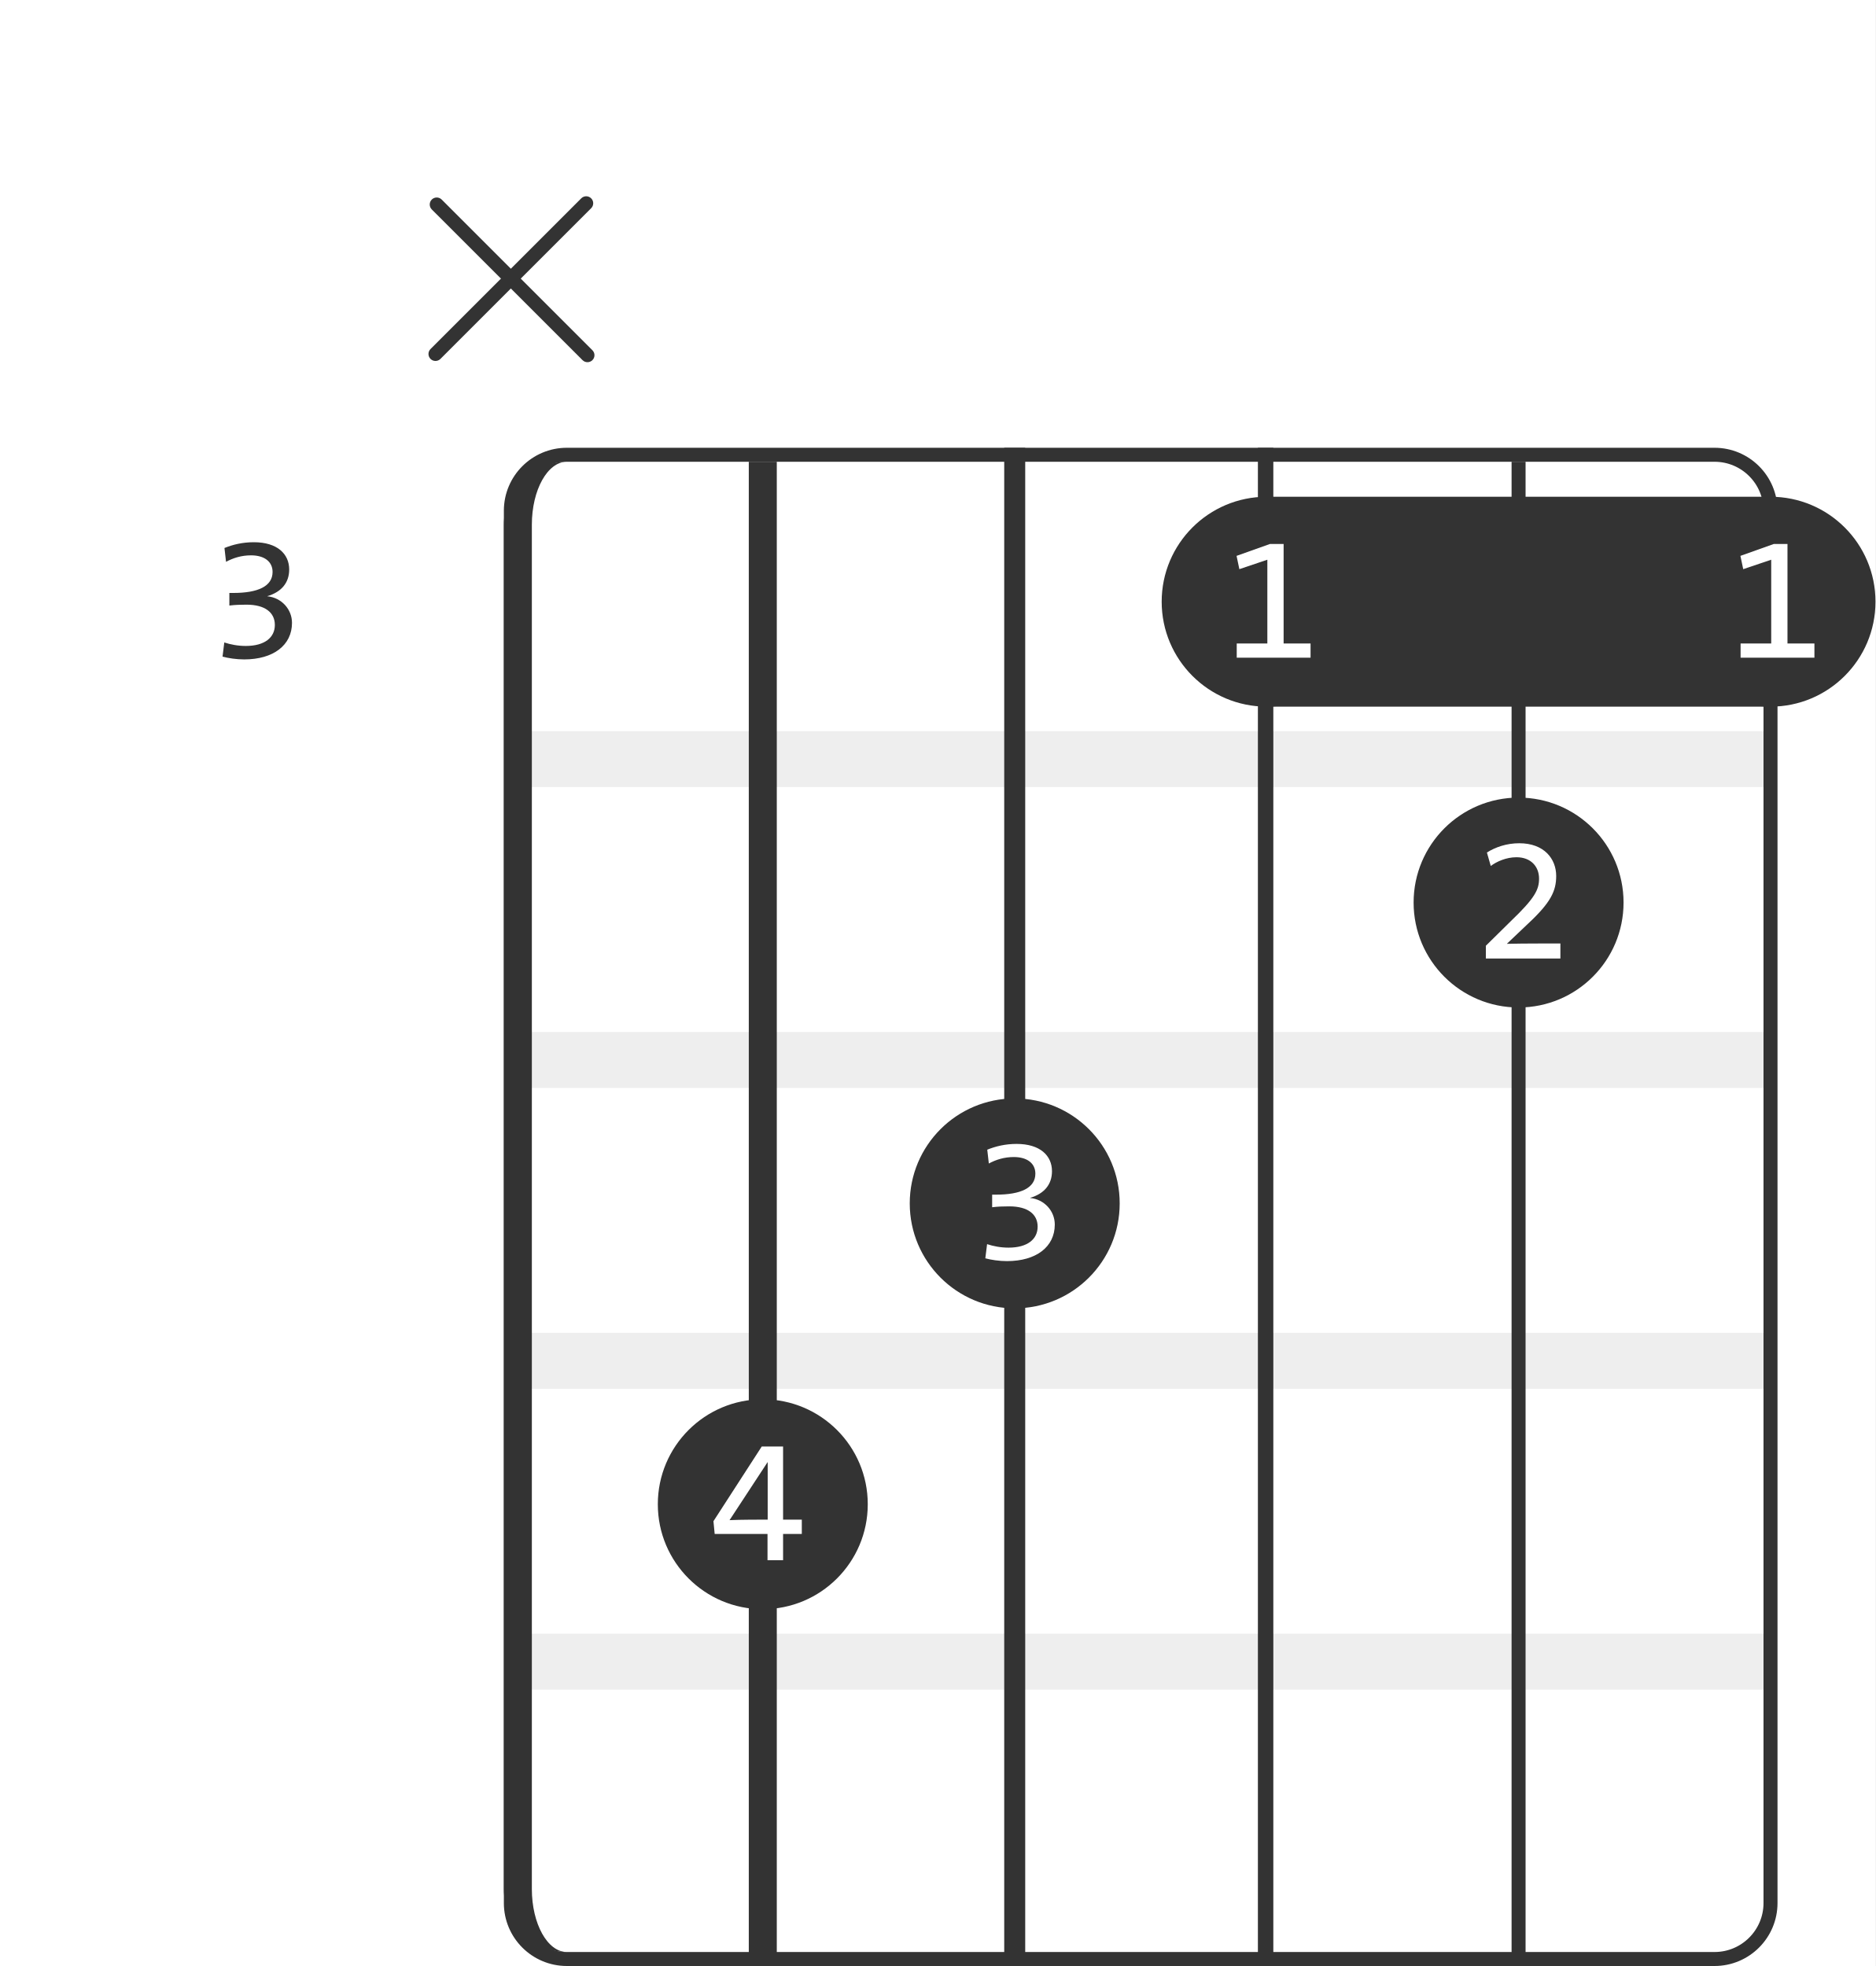
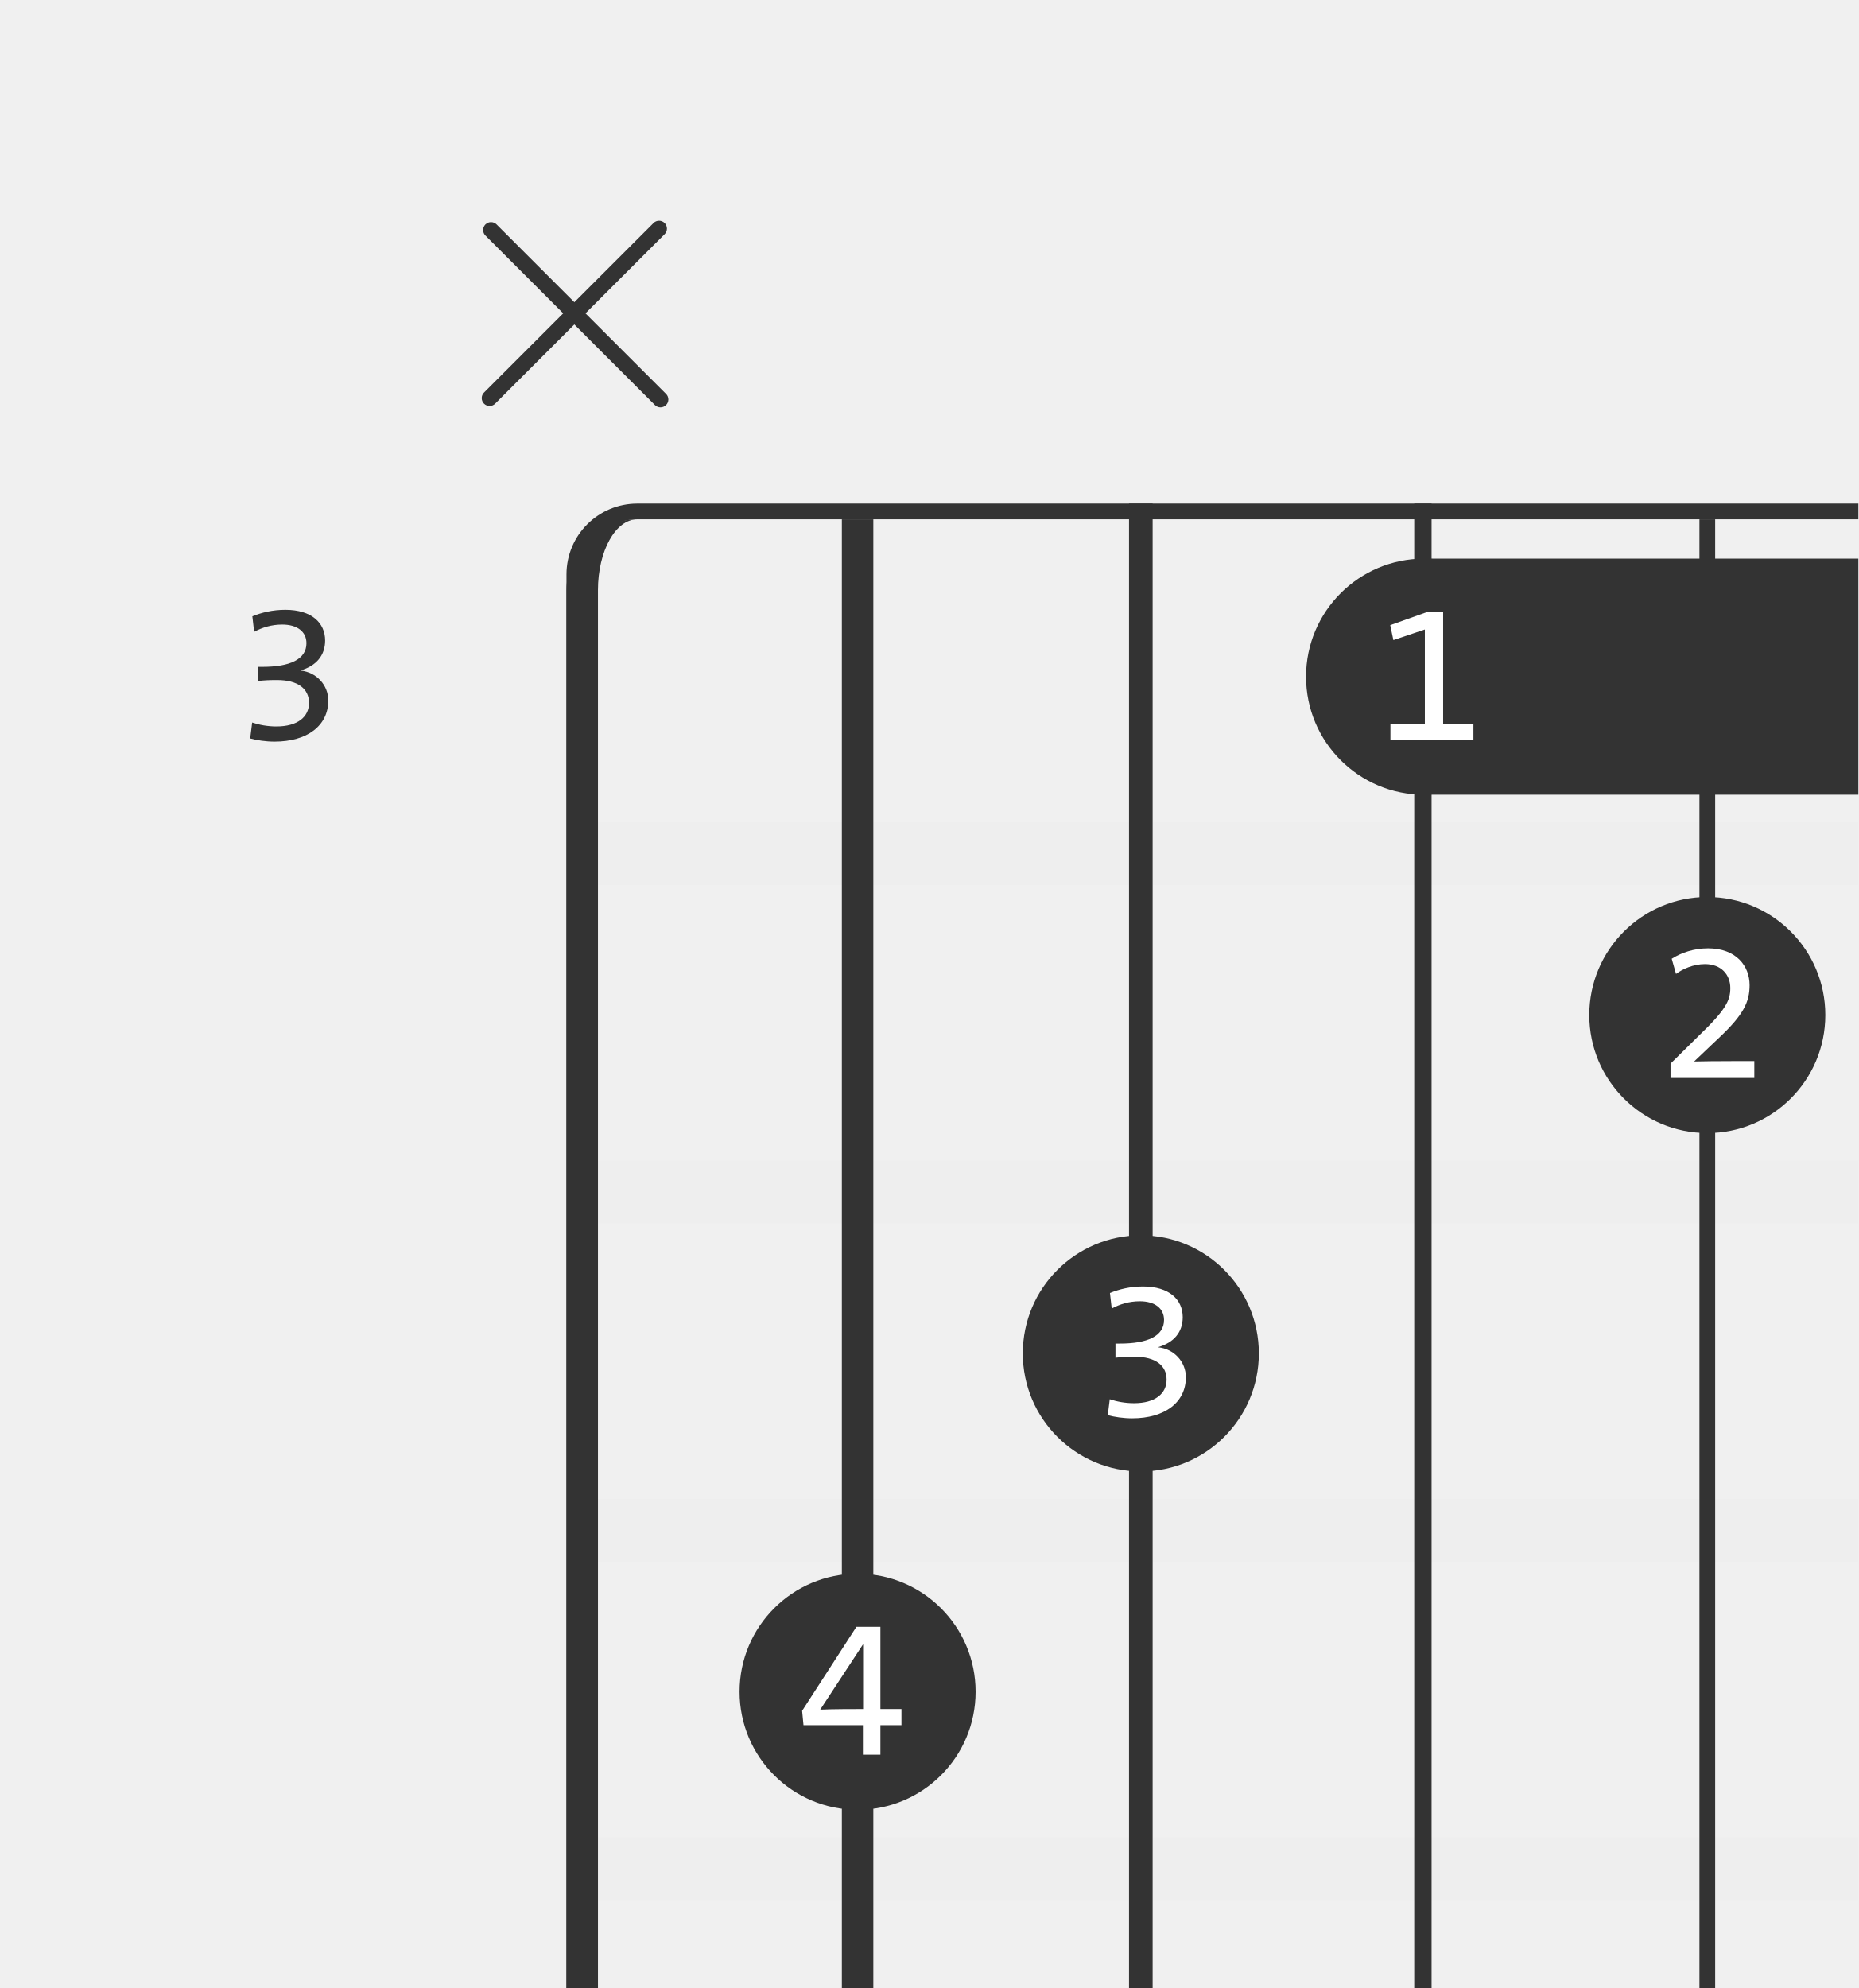
<svg xmlns="http://www.w3.org/2000/svg" xmlns:xlink="http://www.w3.org/1999/xlink" version="1.1">
  <defs>
    <symbol id="circle-1-black">
      <svg width="30" height="30" viewBox="0 0 30 30">
        <polygon fill="#333" points="21.275 23 10.725 23 10.725 20.975 15.1 20.975 15.1 9 11.1 10.35 10.7 8.45 15.475 6.75 17.425 6.75 17.425 20.975 21.275 20.975" />
      </svg>
    </symbol>
    <symbol id="circle-2-black">
      <svg width="30" height="30" viewBox="0 0 30 30">
        <path fill="#333" d="M10.975,17 L0.325,17 L0.325,15.175 L3.9,11.65 C7.35,8.35 7.925,7.15 7.925,5.575 C7.925,3.875 6.775,2.525 4.7,2.525 C3.225,2.525 1.85,3.15 1.025,3.775 L0.475,1.85 C1.7,1.075 3.3,0.525 5.1,0.525 C8.65,0.525 10.375,2.75 10.375,5.2 C10.375,7.325 9.625,8.975 6.375,12 L3.35,14.875 L3.35,14.9 C4.4,14.875 6.225,14.85 8.5,14.85 L10.975,14.85 L10.975,17 Z" transform="translate(10 6)" />
      </svg>
    </symbol>
    <symbol id="circle-3-black">
      <svg width="30" height="30" viewBox="0 0 30 30">
        <path fill="#333" d="M10.8,22.85 L11.05,20.825 C11.95,21.125 13,21.325 14.125,21.325 C16.85,21.325 18.275,20.1 18.275,18.325 C18.275,16.55 16.875,15.425 14.225,15.425 C13.325,15.425 12.625,15.45 11.775,15.55 L11.775,13.75 L12.35,13.75 C15.85,13.75 17.95,12.8 17.95,10.75 C17.95,9.275 16.775,8.375 14.875,8.375 C13.5,8.375 12.325,8.75 11.3,9.3 L11.075,7.325 C12.25,6.85 13.625,6.5 15.275,6.5 C18.625,6.5 20.325,8.175 20.325,10.4 C20.325,12.325 19.175,13.625 17.225,14.2 L17.2,14.225 C19.225,14.425 20.725,16.075 20.725,18.025 C20.725,21.225 18.05,23.25 13.9,23.25 C12.775,23.25 11.625,23.075 10.8,22.85 Z" />
      </svg>
    </symbol>
    <symbol id="circle-4-black">
      <svg width="30" height="30" viewBox="0 0 30 30">
        <path fill="#333" d="M20.575,19.25 L17.9,19.25 L17.9,23 L15.675,23 L15.675,19.25 L8.125,19.25 L7.95,17.425 L14.85,6.75 L17.9,6.75 L17.9,17.2 L20.575,17.2 L20.575,19.25 Z M15.7,17.2 L15.7,9 L15.675,9 L10.25,17.275 C11.75,17.2 14.7,17.2 15.7,17.2 Z" />
      </svg>
    </symbol>
    <symbol id="circle-5-black">
      <svg width="30" height="30" viewBox="0 0 30 30">
        <path fill="#333" d="M11,22.9 L11,20.825 C11.925,21.125 12.975,21.3 14.175,21.3 C16.85,21.3 18.325,19.975 18.325,17.95 C18.325,15.95 16.65,14.925 14.075,14.925 C13.025,14.925 12,15 11.35,15.125 L11.35,6.75 L20.15,6.75 L20.15,8.9 L13.45,8.9 L13.45,13.15 C13.875,13.125 14.45,13.1 14.825,13.1 C18.7,13.1 20.75,15.1 20.75,17.675 C20.75,21.025 18.05,23.225 14,23.225 C12.9,23.225 11.975,23.125 11,22.9 Z" />
      </svg>
    </symbol>
    <symbol id="circle-6-black">
      <svg width="30" height="30" viewBox="0 0 30 30">
        <path fill="#333" d="M19.951 6.6V8.575C19.451 8.5 18.951 8.45 18.301 8.45C14.976 8.45 13.226 10.375 12.601 13.675C12.551 13.925 12.476 14.35 12.401 14.9H12.426C13.226 13.525 14.726 12.775 16.451 12.775C19.701 12.775 21.501 14.875 21.501 17.525C21.501 20.975 19.251 23.25 15.851 23.25C12.326 23.25 10.176 20.75 10.176 16.4C10.176 9.45 13.626 6.525 18.476 6.525C19.001 6.525 19.601 6.55 19.951 6.6ZM19.201 17.9C19.201 15.975 18.101 14.65 15.976 14.65C13.876 14.65 12.651 16.325 12.651 17.725C12.651 19.75 13.826 21.4 16.051 21.4C18.051 21.4 19.201 19.95 19.201 17.9Z" />
      </svg>
    </symbol>
    <symbol id="circle-7-black">
      <svg width="30" height="30" viewBox="0 0 30 30">
        <path fill="#333" d="M21.25,6.75 L21.25,8.7 C18.725,13.4 16.45,18.75 15,23 L12.375,23 C14.025,18.475 16.275,13.275 18.65,8.9 C18.075,8.925 14.8,8.95 12.475,8.95 L10.275,8.95 L10.275,6.75 L21.25,6.75 Z" />
      </svg>
    </symbol>
    <symbol id="circle-8-black">
      <svg width="30" height="30" viewBox="0 0 30 30">
        <path fill="#333" d="M20.75,18.825 C20.75,21.55 18.3,23.25 15.1,23.25 C11.85,23.25 9.725,21.65 9.725,19.175 C9.725,17.1 11.375,15.85 13.2,14.8 C11.3,13.825 10.125,12.675 10.125,10.8 C10.125,8.325 12.25,6.5 15.375,6.5 C18.5,6.5 20.35,8.15 20.35,10.45 C20.35,12.325 18.925,13.475 17.25,14.475 C19.05,15.4 20.75,16.55 20.75,18.825 Z M18.05,10.65 C18.05,9.175 16.925,8.3 15.2,8.3 C13.45,8.3 12.45,9.35 12.45,10.6 C12.45,11.95 13.375,12.65 15.375,13.625 C16.825,12.8 18.05,11.975 18.05,10.65 Z M18.4,19.05 C18.4,17.275 16.825,16.475 15.075,15.675 C13.5,16.55 12.075,17.475 12.075,19 C12.075,20.4 13.225,21.4 15.325,21.4 C17.05,21.4 18.4,20.55 18.4,19.05 Z" />
      </svg>
    </symbol>
    <symbol id="circle-9-black">
      <svg width="30" height="30" viewBox="0 0 30 30">
        <path fill="#333" d="M10.9,23.05 L10.9,21.025 C11.6,21.2 12.4,21.275 13.15,21.275 C16.35,21.275 18.1,19.625 18.675,16.4 C18.75,15.925 18.8,15.625 18.9,15.2 L18.875,15.2 C18.075,16.35 16.7,17.05 14.975,17.05 C11.775,17.05 10,14.95 10,12.15 C10,8.725 12.35,6.5 15.6,6.5 C19,6.5 21.225,8.575 21.225,13.35 C21.225,20.45 17.725,23.225 12.9,23.225 C12.25,23.225 11.55,23.175 10.9,23.05 Z M18.725,12 C18.725,9.9 17.575,8.35 15.425,8.35 C13.45,8.35 12.275,9.875 12.275,11.8 C12.275,13.825 13.425,15.125 15.425,15.125 C17.55,15.125 18.725,13.7 18.725,12 Z" />
      </svg>
    </symbol>
    <symbol id="circle-0-black">
      <svg width="30" height="30" viewBox="0 0 30 30">
        <path fill="#333" d="M20.925,14.7 C20.925,20.925 18.05,23.25 15.1,23.25 C11.525,23.25 9.55,21.05 9.55,14.8 C9.55,9.1 12,6.5 15.4,6.5 C18.625,6.5 20.925,8.425 20.925,14.7 Z M18.5,14.85 C18.5,10.025 17.45,8.4 15.225,8.4 C13.375,8.4 11.975,10 11.975,14.65 C11.975,19.25 12.825,21.325 15.225,21.325 C17.275,21.325 18.5,19.25 18.5,14.85 Z" />
      </svg>
    </symbol>
    <symbol id="bar-middle">
      <svg width="36" height="30" viewBox="0 0 36 30">
        <rect width="36" height="30" fill="#333" fill-rule="evenodd" />
      </svg>
    </symbol>
    <symbol id="bar-end">
      <svg width="15" height="30" viewBox="0 0 15 30">
        <path fill="#333" fill-rule="evenodd" d="M15,0 C6.716,0 0,6.716 0,15 C0,23.284 6.716,30 15,30 L15,0 Z" />
      </svg>
    </symbol>
    <symbol id="circle-1">
      <svg width="30" height="30" viewBox="0 0 30 30">
        <g fill="none" fill-rule="evenodd">
          <circle cx="15" cy="15" r="15" fill="#333" />
          <polygon fill="#FFF" fill-rule="nonzero" points="21.275 23 10.725 23 10.725 20.975 15.1 20.975 15.1 9 11.1 10.35 10.7 8.45 15.475 6.75 17.425 6.75 17.425 20.975 21.275 20.975" />
        </g>
      </svg>
    </symbol>
    <symbol id="circle-2">
      <svg width="30" height="30" viewBox="0 0 30 30">
        <g fill="none" fill-rule="evenodd" transform="translate(0 -2)">
          <circle cx="15" cy="17" r="15" fill="#333" />
          <path fill="#FFF" fill-rule="nonzero" d="M20.975,25 L10.325,25 L10.325,23.175 L13.9,19.65 C17.35,16.35 17.925,15.15 17.925,13.575 C17.925,11.875 16.775,10.525 14.7,10.525 C13.225,10.525 11.85,11.15 11.025,11.775 L10.475,9.85 C11.7,9.075 13.3,8.525 15.1,8.525 C18.65,8.525 20.375,10.75 20.375,13.2 C20.375,15.325 19.625,16.975 16.375,20 L13.35,22.875 L13.35,22.9 C14.4,22.875 16.225,22.85 18.5,22.85 L20.975,22.85 L20.975,25 Z" />
        </g>
      </svg>
    </symbol>
    <symbol id="circle-3">
      <svg width="30" height="30" viewBox="0 0 30 30">
        <g fill="none" fill-rule="evenodd" transform="translate(0 -2)">
          <circle cx="15" cy="17" r="15" fill="#333" />
          <path fill="#FFF" fill-rule="nonzero" d="M10.8,24.85 L11.05,22.825 C11.95,23.125 13,23.325 14.125,23.325 C16.85,23.325 18.275,22.1 18.275,20.325 C18.275,18.55 16.875,17.425 14.225,17.425 C13.325,17.425 12.625,17.45 11.775,17.55 L11.775,15.75 L12.35,15.75 C15.85,15.75 17.95,14.8 17.95,12.75 C17.95,11.275 16.775,10.375 14.875,10.375 C13.5,10.375 12.325,10.75 11.3,11.3 L11.075,9.325 C12.25,8.85 13.625,8.5 15.275,8.5 C18.625,8.5 20.325,10.175 20.325,12.4 C20.325,14.325 19.175,15.625 17.225,16.2 L17.2,16.225 C19.225,16.425 20.725,18.075 20.725,20.025 C20.725,23.225 18.05,25.25 13.9,25.25 C12.775,25.25 11.625,25.075 10.8,24.85 Z" />
        </g>
      </svg>
    </symbol>
    <symbol id="circle-4">
      <svg width="30" height="30" viewBox="0 0 30 30">
        <g fill="none" fill-rule="evenodd" transform="translate(0 -2)">
          <circle cx="15" cy="17" r="15" fill="#333" />
          <path fill="#FFF" fill-rule="nonzero" d="M20.575,21.25 L17.9,21.25 L17.9,25 L15.675,25 L15.675,21.25 L8.125,21.25 L7.95,19.425 L14.85,8.75 L17.9,8.75 L17.9,19.2 L20.575,19.2 L20.575,21.25 Z M15.7,19.2 L15.7,11 L15.675,11 L10.25,19.275 C11.75,19.2 14.7,19.2 15.7,19.2 Z" />
        </g>
      </svg>
    </symbol>
    <symbol id="grid-guitar-2">
      <svg width="182" height="225" viewBox="0 0 182 209" fill="none">
        <path d="M1 48.5H180V40.5H1V48.5Z" fill="#EEEEEE" />
        <path d="M1 91.5H180V83.5H1V91.5Z" fill="#EEEEEE" />
        <path d="M1 134.5H180V126.5H1V134.5Z" fill="#EEEEEE" />
        <path d="M1 177.5H180V169.5H1V177.5Z" fill="#EEEEEE" />
        <rect x="1" y="1" width="180" height="215" rx="8" stroke="#333333" stroke-width="2" />
        <path fill-rule="evenodd" clip-rule="evenodd" d="M39 2L39 216L35 216L35 2L39 2Z" fill="#333333" />
        <path fill-rule="evenodd" clip-rule="evenodd" d="M74.5 6.47666e-06L74.5 216L71.5 216L71.5 6.61612e-06L74.5 6.47666e-06Z" fill="#333333" />
        <path fill-rule="evenodd" clip-rule="evenodd" d="M109.954 6.51366e-06L109.954 216L107.75 216L107.75 6.61612e-06L109.954 6.51366e-06Z" fill="#333333" />
        <path fill-rule="evenodd" clip-rule="evenodd" d="M146 2L146 216L144 216L144 2L146 2Z" fill="#333333" />
        <path d="M0 11C0 6.029 4.029 2 9 2C6.239 2 4 6.029 4 11V206C4 210.971 6.239 215 9 215C4.029 215 0 210.971 0 206V11Z" fill="#333333" />
      </svg>
    </symbol>
    <symbol id="grid-guitar-1">
      <svg width="182" height="225" viewBox="0 0 182 225" fill="none">
        <path d="M1 56.5H180V48.5H1V56.5Z" fill="#EEEEEE" />
        <path d="M1 99.5H180V91.5H1V99.5Z" fill="#EEEEEE" />
        <path d="M1 142.5H180V134.5H1V142.5Z" fill="#EEEEEE" />
        <path d="M1 185.5H180V177.5H1V185.5Z" fill="#EEEEEE" />
        <rect x="1" y="1" width="180" height="223" rx="8" stroke="#333333" stroke-width="2" />
        <path d="M1 9H181V216C181 220.418 177.418 224 173 224H9C4.582 224 1 220.418 1 216V9Z" stroke="#333333" stroke-width="2" />
        <path fill-rule="evenodd" clip-rule="evenodd" d="M39 10L39 224L35 224L35 10L39 10Z" fill="#333333" />
        <path fill-rule="evenodd" clip-rule="evenodd" d="M4 9L4 216L0 216L9.04826e-06 9L4 9Z" fill="#333333" />
        <path fill-rule="evenodd" clip-rule="evenodd" d="M74.5 8L74.5 224L71.5 224L71.5 8L74.5 8Z" fill="#333333" />
        <path fill-rule="evenodd" clip-rule="evenodd" d="M109.954 8L109.954 224L107.75 224L107.75 8L109.954 8Z" fill="#333333" />
        <path fill-rule="evenodd" clip-rule="evenodd" d="M146 10L146 224L144 224L144 10L146 10Z" fill="#333333" />
        <path d="M0 9H4V214C4 218.971 6.239 223 9 223C4.029 223 0 218.971 0 214V9Z" fill="#333333" />
      </svg>
    </symbol>
    <symbol id="o">
      <svg width="30" height="30" viewBox="0 0 30 30">
        <path fill="#333" d="M15,28 C22.18,28 28,22.18 28,15 C28,7.82 22.18,2 15,2 C7.82,2 2,7.82 2,15 C2,22.18 7.82,28 15,28 Z M15,26 C8.925,26 4,21.075 4,15 C4,8.925 8.925,4 15,4 C21.075,4 26,8.925 26,15 C26,21.075 21.075,26 15,26 Z" />
      </svg>
    </symbol>
    <symbol id="x">
      <svg width="30" height="30" viewBox="0 0 30 30">
        <g fill="#333" transform="translate(4 4)">
          <path d="M-0.479,0.76 L21.061,22.3 C21.452,22.69 22.085,22.69 22.475,22.3 C22.866,21.909 22.866,21.276 22.475,20.885 L0.936,-0.654 C0.545,-1.045 -0.088,-1.045 -0.479,-0.654 C-0.869,-0.264 -0.869,0.37 -0.479,0.76 Z" transform="rotate(-90 10.998 10.823)" />
          <path d="M-0.3,0.936 L21.24,22.475 C21.63,22.866 22.264,22.866 22.654,22.475 C23.045,22.085 23.045,21.452 22.654,21.061 L1.115,-0.479 C0.724,-0.869 0.091,-0.869 -0.3,-0.479 C-0.69,-0.088 -0.69,0.545 -0.3,0.936 Z" />
        </g>
      </svg>
    </symbol>
  </defs>
  <symbol id="chord">
-     <rect width="100%" height="100%" fill="white" />
    <svg width="326" height="281" version="1.1">
      <use x="72" y="56" width="182" height="225" xlink:href="#grid-guitar-2" />
      <use x="21" y="71" width="30" height="30" xlink:href="#circle-3-black" />
      <use x="181" y="71" width="36" height="30" xlink:href="#bar-middle" />
      <use x="217" y="71" width="36" height="30" xlink:href="#bar-middle" />
      <use x="58" y="25" width="30" height="30" xlink:href="#x" />
      <use x="94" y="200" width="30" height="30" xlink:href="#circle-4" />
      <use x="130" y="157" width="30" height="30" xlink:href="#circle-3" />
      <use x="166" y="71" width="30" height="30" xlink:href="#circle-1" />
      <use x="202" y="114" width="30" height="30" xlink:href="#circle-2" />
      <use x="238" y="71" width="30" height="30" xlink:href="#circle-1" />
    </svg>
  </symbol>
  <use xlink:href="#chord" />
</svg>
